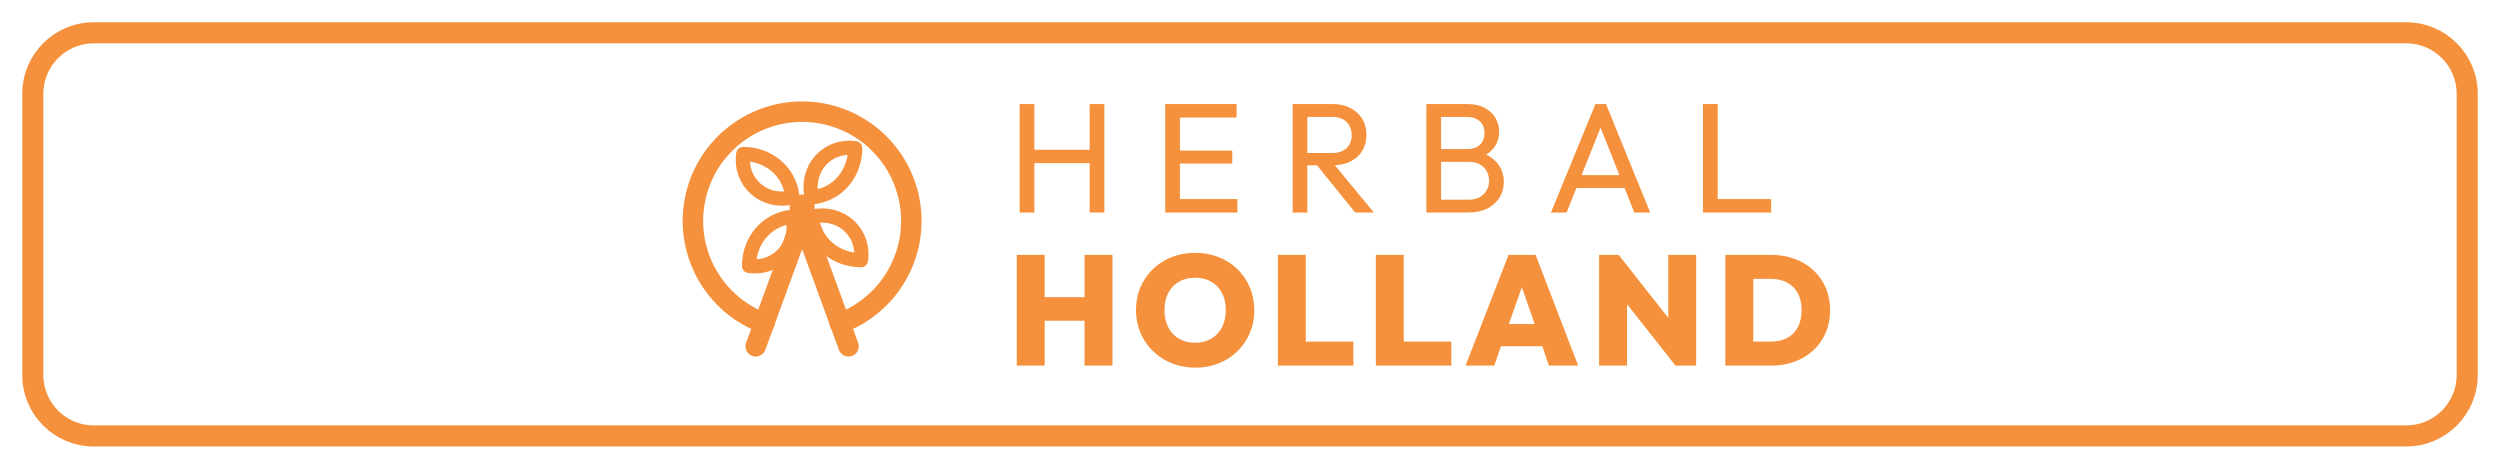
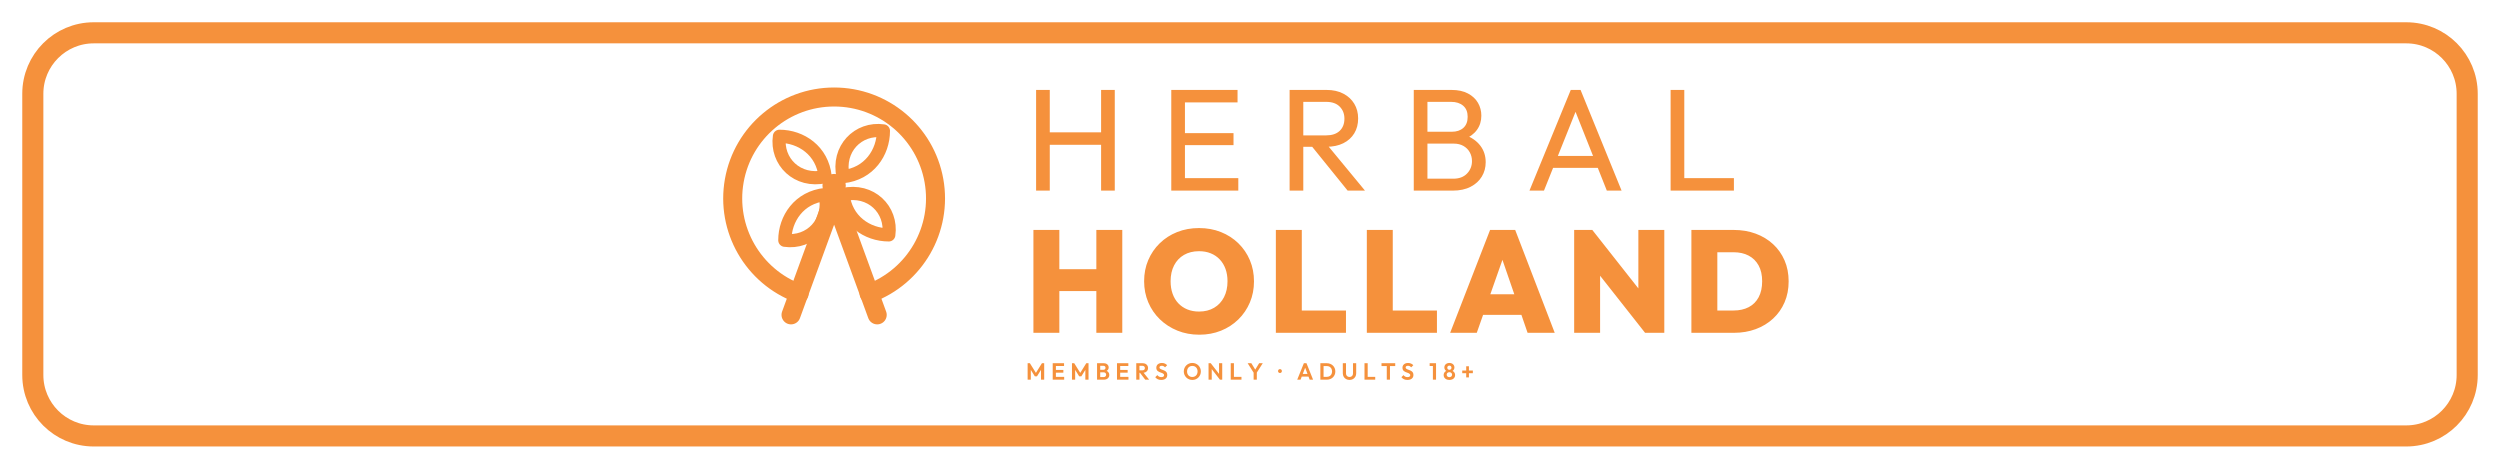
<svg xmlns="http://www.w3.org/2000/svg" viewBox="0 0 4800 900" width="4800mm" height="900mm" color="#f5913c">
  <rect x="63" y="63" width="4674" height="774" rx="117" fill="none" stroke="currentColor" stroke-width="40.5" />
-   <g transform="translate(1278 187.92) scale(5.2416)">
+   <g transform="translate(1358.143 161.64) scale(4.8672)">
    <g fill="none" stroke="currentColor" stroke-linecap="round" stroke-linejoin="round">
      <path d="M 36.2 82.6 A 40 40 0 1 1 63.8 82.6" stroke-width="7.5" />
      <path d="M 33 91 L 50 44.5 L 67 91" stroke-width="7.5" />
      <g transform="translate(50 40)">
        <path d="M5 0 C 11 -9.5, 23 -9.5, 29 -1.5 C 23 4.5, 13 6.5, 5 0 Z" transform="rotate(-45)" stroke-width="5.2" />
        <path d="M5 0 C 11 -9.5, 23 -9.5, 29 -1.5 C 23 4.5, 13 6.5, 5 0 Z" transform="rotate(45)" stroke-width="5.2" />
        <path d="M5 0 C 11 -9.5, 23 -9.5, 29 -1.5 C 23 4.5, 13 6.5, 5 0 Z" transform="rotate(135)" stroke-width="5.2" />
        <path d="M5 0 C 11 -9.5, 23 -9.5, 29 -1.5 C 23 4.5, 13 6.5, 5 0 Z" transform="rotate(225)" stroke-width="5.2" />
        <circle r="4.6" fill="currentColor" stroke="none" />
      </g>
    </g>
  </g>
-   <path d="M24.53 0V-208.2H52.8V0ZM158.93 0V-208.2H187.2V0ZM43.65 -94.73V-120.53H165.75V-94.73ZM304.02 0V-208.2H332.3V0ZM323.15 0V-25.8H442.62V0ZM323.15 -94.05V-118.88H432.72V-94.05ZM323.15 -182.4V-208.2H441.05V-182.4ZM567.69 -90.68V-114.23H624.17Q642.32 -114.23 652.18 -123.53Q662.04 -132.83 662.04 -148.88Q662.04 -163.88 652.29 -173.7Q642.54 -183.53 624.39 -183.53H567.69V-208.2H625.14Q645.02 -208.2 659.72 -200.55Q674.42 -192.9 682.41 -179.63Q690.39 -166.35 690.39 -149.33Q690.39 -131.63 682.41 -118.46Q674.42 -105.3 659.72 -97.99Q645.02 -90.68 625.14 -90.68ZM548.72 0V-208.2H576.99V0ZM668.72 0 593.27 -93.3 619.97 -102.53 704.57 0ZM824.39 0V-24.68H887.24Q905.32 -24.68 915.55 -35.33Q925.79 -45.98 925.79 -60.98Q925.79 -70.95 921.25 -79.2Q916.72 -87.45 908.24 -92.33Q899.77 -97.2 888.14 -97.2H824.39V-121.73H883.94Q899.02 -121.73 907.94 -129.71Q916.87 -137.7 916.87 -152.63Q916.87 -167.63 907.57 -175.58Q898.27 -183.53 882.74 -183.53H824.39V-208.2H883.42Q903.74 -208.2 917.5 -200.85Q931.27 -193.5 938.2 -181.5Q945.14 -169.5 945.14 -155.03Q945.14 -138.15 936.03 -125.59Q926.92 -113.03 909.37 -105.9L911.77 -114.9Q931.72 -107.63 942.93 -93.08Q954.14 -78.53 954.14 -58.73Q954.14 -42.38 946.15 -29.1Q938.17 -15.83 922.9 -7.91Q907.64 0 885.74 0ZM805.42 0V-208.2H833.69V0ZM1044.64 0 1130.06 -208.2H1150.31L1235.14 0H1204.61L1134.64 -176.18H1145.21L1074.64 0ZM1085.21 -47.1V-71.78H1194.86V-47.1ZM1336.51 0V-208.2H1364.78V0ZM1355.63 0V-25.8H1467.38V0Z" transform="translate(1933.20 408.00)" fill="currentColor" />
-   <path d="M18.98 0V-212.7H72.6V0ZM149.1 0V-212.7H202.73V0ZM49.43 -86.25V-131.48H168.53V-86.25ZM362.03 3.9Q337.5 3.9 316.76 -4.5Q296.03 -12.9 280.54 -27.86Q265.05 -42.83 256.46 -63.04Q247.88 -83.25 247.88 -106.65Q247.88 -130.28 256.35 -150.23Q264.83 -170.18 280.16 -185.14Q295.5 -200.1 316.2 -208.35Q336.9 -216.6 361.43 -216.6Q385.95 -216.6 406.65 -208.35Q427.35 -200.1 442.73 -185.14Q458.1 -170.18 466.58 -150.08Q475.05 -129.98 475.05 -106.35Q475.05 -82.95 466.58 -62.85Q458.1 -42.75 442.76 -27.71Q427.43 -12.68 406.84 -4.39Q386.25 3.9 362.03 3.9ZM361.43 -43.95Q379.35 -43.95 392.59 -51.75Q405.83 -59.55 413.06 -73.69Q420.3 -87.83 420.3 -106.65Q420.3 -120.68 416.18 -132.08Q412.05 -143.48 404.25 -151.73Q396.45 -159.98 385.65 -164.36Q374.85 -168.75 361.43 -168.75Q343.58 -168.75 330.34 -161.1Q317.1 -153.45 309.86 -139.46Q302.63 -125.48 302.63 -106.65Q302.63 -92.4 306.75 -80.81Q310.88 -69.23 318.64 -61.01Q326.4 -52.8 337.24 -48.38Q348.08 -43.95 361.43 -43.95ZM520.28 0V-212.7H573.9V0ZM562.88 0V-46.13H665.25V0ZM708.38 0V-212.7H762V0ZM750.98 0V-46.13H853.35V0ZM880.65 0 963.23 -212.7H1015.13L1096.88 0H1040.78L979.2 -178.65H998.55L935.7 0ZM930.9 -37.13V-79.73H1048.28V-37.13ZM1137.08 0V-212.7H1174.58L1190.7 -169.05V0ZM1283.7 0 1159.35 -157.8 1174.58 -212.7 1298.93 -54.9ZM1283.7 0 1269.83 -44.78V-212.7H1323.45V0ZM1415.55 0V-46.13H1466.7Q1484.7 -46.13 1498.01 -53.06Q1511.33 -60 1518.56 -73.61Q1525.8 -87.23 1525.8 -106.65Q1525.8 -126 1518.41 -139.35Q1511.03 -152.7 1497.83 -159.64Q1484.63 -166.58 1466.7 -166.58H1413.3V-212.7H1466.93Q1491.53 -212.7 1512.26 -205.09Q1533 -197.48 1548.34 -183.34Q1563.68 -169.2 1572.11 -149.7Q1580.55 -130.2 1580.55 -106.35Q1580.55 -82.58 1572.11 -63.04Q1563.68 -43.5 1548.38 -29.36Q1533.08 -15.23 1512.45 -7.61Q1491.83 0 1467.53 0ZM1379.48 0V-212.7H1433.1V0Z" transform="translate(1933.20 702.00)" fill="currentColor" />
+   <path d="M22.77 0V-193.33H49.03V0ZM147.57 0V-193.33H173.83V0ZM40.53 -87.96V-111.92H153.91V-87.96ZM282.31 0V-193.33H308.56V0ZM300.06 0V-23.96H411.01V0ZM300.06 -87.33V-110.38H401.81V-87.33ZM300.06 -169.37V-193.33H409.54V-169.37ZM527.14 -84.2V-106.07H579.58Q596.44 -106.07 605.6 -114.7Q614.75 -123.34 614.75 -138.24Q614.75 -152.17 605.7 -161.29Q596.65 -170.42 579.79 -170.42H527.14V-193.33H580.49Q598.95 -193.33 612.6 -186.22Q626.25 -179.12 633.66 -166.79Q641.08 -154.47 641.08 -138.66Q641.08 -122.22 633.66 -110Q626.25 -97.78 612.6 -90.99Q598.95 -84.2 580.49 -84.2ZM509.52 0V-193.33H535.78V0ZM620.95 0 550.89 -86.64 575.68 -95.2 654.24 0ZM765.51 0V-22.91H823.87Q840.65 -22.91 850.16 -32.8Q859.66 -42.69 859.66 -56.62Q859.66 -65.88 855.45 -73.54Q851.24 -81.2 843.37 -85.73Q835.5 -90.26 824.7 -90.26H765.51V-113.03H820.8Q834.8 -113.03 843.09 -120.45Q851.37 -127.86 851.37 -141.72Q851.37 -155.65 842.74 -163.03Q834.1 -170.42 819.69 -170.42H765.51V-193.33H820.31Q839.19 -193.33 851.97 -186.5Q864.75 -179.68 871.19 -168.54Q877.63 -157.39 877.63 -143.95Q877.63 -128.28 869.17 -116.62Q860.71 -104.95 844.41 -98.34L846.64 -106.69Q865.16 -99.94 875.58 -86.43Q885.99 -72.92 885.99 -54.53Q885.99 -39.35 878.57 -27.02Q871.15 -14.69 856.98 -7.35Q842.81 0 822.47 0ZM747.89 0V-193.33H774.14V0ZM970.02 0 1049.34 -193.33H1068.15L1146.91 0H1118.57L1053.59 -163.59H1063.41L997.88 0ZM1007.7 -43.74V-66.65H1109.51V-43.74ZM1241.04 0V-193.33H1267.3V0ZM1258.8 0V-23.96H1362.57V0Z" transform="translate(1966.54 366.00)" fill="currentColor" />
+   <path d="M17.62 0V-197.51H67.41V0ZM138.45 0V-197.51H188.24V0ZM45.89 -80.09V-122.08H156.49V-80.09ZM336.17 3.62Q313.39 3.62 294.14 -4.18Q274.88 -11.98 260.5 -25.87Q246.12 -39.77 238.14 -58.53Q230.17 -77.3 230.17 -99.03Q230.17 -120.97 238.04 -139.49Q245.91 -158.02 260.15 -171.91Q274.39 -185.81 293.61 -193.47Q312.84 -201.13 335.61 -201.13Q358.38 -201.13 377.6 -193.47Q396.82 -185.81 411.1 -171.91Q425.38 -158.02 433.25 -139.36Q441.12 -120.69 441.12 -98.75Q441.12 -77.03 433.25 -58.36Q425.38 -39.7 411.14 -25.73Q396.89 -11.77 377.78 -4.07Q358.66 3.62 336.17 3.62ZM335.61 -40.81Q352.25 -40.81 364.55 -48.05Q376.84 -55.3 383.56 -68.42Q390.28 -81.55 390.28 -99.03Q390.28 -112.06 386.45 -122.64Q382.62 -133.23 375.37 -140.89Q368.13 -148.55 358.1 -152.62Q348.07 -156.7 335.61 -156.7Q319.03 -156.7 306.74 -149.59Q294.45 -142.49 287.73 -129.5Q281.01 -116.51 281.01 -99.03Q281.01 -85.8 284.84 -75.04Q288.67 -64.28 295.88 -56.65Q303.09 -49.03 313.15 -44.92Q323.21 -40.81 335.61 -40.81ZM483.11 0V-197.51H532.91V0ZM522.67 0V-42.83H617.73V0ZM657.78 0V-197.51H707.57V0ZM697.33 0V-42.83H792.4V0ZM817.75 0 894.42 -197.51H942.62L1018.53 0H966.43L909.26 -165.89H927.22L868.86 0ZM864.41 -34.47V-74.03H973.4V-34.47ZM1055.85 0V-197.51H1090.68L1105.65 -156.97V0ZM1192.01 0 1076.54 -146.53 1090.68 -197.51 1206.14 -50.98ZM1192.01 0 1179.12 -41.58V-197.51H1228.92V0ZM1314.44 0V-42.83H1361.94Q1378.65 -42.83 1391.01 -49.27Q1403.37 -55.71 1410.09 -68.35Q1416.81 -80.99 1416.81 -99.03Q1416.81 -117 1409.95 -129.4Q1403.09 -141.79 1390.84 -148.23Q1378.58 -154.68 1361.94 -154.68H1312.35V-197.51H1362.14Q1384.99 -197.51 1404.24 -190.44Q1423.5 -183.37 1437.74 -170.24Q1451.98 -157.11 1459.82 -139.01Q1467.65 -120.9 1467.65 -98.75Q1467.65 -76.68 1459.82 -58.53Q1451.98 -40.39 1437.78 -27.27Q1423.57 -14.14 1404.42 -7.07Q1385.27 0 1362.7 0ZM1280.94 0V-197.51H1330.74V0Z" transform="translate(1966.54 639.00)" fill="currentColor" />
+   <path d="M3.23 0V-31.63H7.56L20.36 -11.1H17.9L30.69 -31.63H35.02V0H28.91V-21.13L30.12 -20.8L21.2 -6.48H17.05L8.14 -20.8L9.34 -21.13V0ZM51.38 0V-31.63H57.51V0ZM55.87 0V-5.41H73.39V0ZM55.87 -13.53V-18.77H71.83V-13.53ZM55.87 -26.22V-31.63H73.16V-26.22ZM88.37 0V-31.63H92.7L105.5 -11.1H103.04L115.83 -31.63H120.16V0H114.05V-21.13L115.26 -20.8L106.34 -6.48H102.19L93.28 -20.8L94.48 -21.13V0ZM141.01 0V-5H149.26Q151.48 -5 152.72 -6.34Q153.96 -7.68 153.96 -9.54Q153.96 -10.79 153.4 -11.83Q152.84 -12.87 151.79 -13.48Q150.74 -14.08 149.26 -14.08H141.01V-19.01H148.59Q150.47 -19.01 151.62 -19.97Q152.76 -20.93 152.76 -22.83Q152.76 -24.73 151.62 -25.68Q150.47 -26.64 148.59 -26.64H141.01V-31.63H149.32Q152.45 -31.63 154.58 -30.48Q156.71 -29.33 157.79 -27.47Q158.87 -25.61 158.87 -23.4Q158.87 -20.69 157.24 -18.73Q155.6 -16.77 152.44 -15.82L152.72 -17.81Q156.22 -16.82 158.14 -14.55Q160.06 -12.27 160.06 -9.08Q160.06 -6.56 158.82 -4.51Q157.58 -2.45 155.22 -1.23Q152.85 0 149.49 0ZM136.52 0V-31.63H142.6V0ZM174.81 0V-31.63H180.94V0ZM179.3 0V-5.41H196.83V0ZM179.3 -13.53V-18.77H195.27V-13.53ZM179.3 -26.22V-31.63H196.59V-26.22ZM216.29 -13.22V-17.98H223.63Q225.88 -17.98 227.12 -19.13Q228.35 -20.28 228.35 -22.31Q228.35 -24.16 227.13 -25.4Q225.91 -26.64 223.66 -26.64H216.29V-31.63H224.19Q227.25 -31.63 229.57 -30.44Q231.89 -29.24 233.17 -27.16Q234.46 -25.09 234.46 -22.41Q234.46 -19.63 233.17 -17.57Q231.87 -15.51 229.53 -14.37Q227.19 -13.22 224.08 -13.22ZM211.8 0V-31.63H217.94V0ZM229.08 0 218.63 -13.68 224.27 -15.43 236.53 0ZM259.67 0.47Q255.85 0.47 253.13 -0.84Q250.41 -2.15 248.22 -4.76L252.26 -8.8Q253.68 -6.96 255.51 -5.95Q257.34 -4.94 259.99 -4.94Q262.41 -4.94 263.81 -5.89Q265.21 -6.84 265.21 -8.5Q265.21 -9.93 264.4 -10.84Q263.59 -11.74 262.26 -12.36Q260.93 -12.98 259.34 -13.51Q257.74 -14.03 256.15 -14.71Q254.55 -15.39 253.23 -16.41Q251.9 -17.43 251.09 -19.02Q250.28 -20.61 250.28 -23.03Q250.28 -25.9 251.68 -27.93Q253.08 -29.96 255.51 -31.03Q257.94 -32.11 261.01 -32.11Q264.24 -32.11 266.85 -30.91Q269.46 -29.71 271.11 -27.77L267.06 -23.73Q265.68 -25.23 264.21 -25.96Q262.74 -26.7 260.89 -26.7Q258.78 -26.7 257.58 -25.88Q256.38 -25.05 256.38 -23.55Q256.38 -22.23 257.19 -21.42Q258 -20.61 259.32 -20.03Q260.65 -19.45 262.25 -18.91Q263.85 -18.37 265.44 -17.68Q267.03 -16.99 268.36 -15.91Q269.69 -14.83 270.5 -13.15Q271.31 -11.47 271.31 -8.98Q271.31 -4.58 268.19 -2.05Q265.07 0.47 259.67 0.47ZM319.51 0.49Q316.03 0.49 313.05 -0.76Q310.06 -2.02 307.82 -4.26Q305.57 -6.49 304.32 -9.47Q303.06 -12.44 303.06 -15.86Q303.06 -19.29 304.31 -22.24Q305.56 -25.19 307.78 -27.42Q310 -29.65 312.97 -30.89Q315.94 -32.13 319.42 -32.13Q322.9 -32.13 325.87 -30.89Q328.84 -29.65 331.08 -27.42Q333.31 -25.19 334.56 -22.22Q335.81 -19.25 335.81 -15.82Q335.81 -12.4 334.56 -9.43Q333.31 -6.46 331.09 -4.24Q328.87 -2.01 325.91 -0.76Q322.94 0.49 319.51 0.49ZM319.42 -5.2Q322.45 -5.2 324.71 -6.55Q326.98 -7.9 328.26 -10.3Q329.53 -12.7 329.53 -15.86Q329.53 -18.21 328.8 -20.15Q328.07 -22.08 326.72 -23.5Q325.37 -24.92 323.53 -25.68Q321.68 -26.44 319.42 -26.44Q316.43 -26.44 314.16 -25.11Q311.89 -23.78 310.62 -21.4Q309.34 -19.02 309.34 -15.86Q309.34 -13.5 310.07 -11.53Q310.8 -9.55 312.14 -8.15Q313.47 -6.75 315.33 -5.97Q317.19 -5.2 319.42 -5.2ZM350.58 0V-31.63H354.86L356.71 -25.49V0ZM372.46 0 353.68 -24.3 354.86 -31.63 373.65 -7.33ZM372.46 0 370.72 -5.93V-31.63H376.85V0ZM393.2 0V-31.63H399.33V0ZM397.7 0V-5.46H413.8V0ZM437.94 -12.21 425.68 -31.63H432.75L442.25 -16.04H438.22L447.72 -31.63H454.67L442.32 -12.21ZM437.14 0V-15.46H443.27V0ZM487.71 -12.82Q486.1 -12.82 485.06 -13.91Q484.02 -15 484.02 -16.56Q484.02 -18.17 485.06 -19.24Q486.1 -20.31 487.71 -20.31Q489.32 -20.31 490.35 -19.24Q491.39 -18.17 491.39 -16.56Q491.39 -15 490.35 -13.91Q489.32 -12.82 487.71 -12.82ZM520.85 0 533.62 -31.63H538.62L551.28 0H544.76L534.96 -25.94H537.19L527.26 0ZM527.62 -5.91V-11.04H544.62V-5.91ZM569.45 0V-5.46H577.53Q580.59 -5.46 582.89 -6.73Q585.19 -8.01 586.47 -10.36Q587.74 -12.7 587.74 -15.86Q587.74 -18.99 586.45 -21.31Q585.15 -23.62 582.85 -24.9Q580.56 -26.18 577.53 -26.18H569.34V-31.63H577.63Q581.14 -31.63 584.13 -30.46Q587.11 -29.28 589.34 -27.15Q591.56 -25.02 592.79 -22.14Q594.02 -19.26 594.02 -15.82Q594.02 -12.41 592.79 -9.51Q591.56 -6.61 589.35 -4.48Q587.15 -2.35 584.17 -1.18Q581.19 0 577.72 0ZM565.28 0V-31.63H571.41V0ZM621.28 0.47Q617.53 0.47 614.62 -1.17Q611.71 -2.82 610.04 -5.7Q608.38 -8.58 608.38 -12.23V-31.63H614.51V-12.06Q614.51 -9.96 615.4 -8.42Q616.3 -6.88 617.83 -6.05Q619.37 -5.22 621.28 -5.22Q623.22 -5.22 624.71 -6.05Q626.19 -6.88 627.06 -8.41Q627.93 -9.94 627.93 -12.01V-31.63H634.07V-12.18Q634.07 -8.53 632.43 -5.68Q630.78 -2.82 627.91 -1.17Q625.03 0.47 621.28 0.47ZM650.01 0V-31.63H656.14V0ZM654.51 0V-5.46H670.61V0ZM692.79 0V-30.96H698.92V0ZM682.69 -26.18V-31.63H709.02V-26.18ZM732.31 0.47Q728.48 0.47 725.77 -0.84Q723.05 -2.15 720.85 -4.76L724.89 -8.8Q726.31 -6.96 728.14 -5.95Q729.98 -4.94 732.62 -4.94Q735.04 -4.94 736.44 -5.89Q737.84 -6.84 737.84 -8.5Q737.84 -9.93 737.03 -10.84Q736.22 -11.74 734.89 -12.36Q733.57 -12.98 731.97 -13.51Q730.37 -14.03 728.78 -14.71Q727.19 -15.39 725.86 -16.41Q724.53 -17.43 723.72 -19.02Q722.91 -20.61 722.91 -23.03Q722.91 -25.9 724.31 -27.93Q725.71 -29.96 728.14 -31.03Q730.57 -32.11 733.65 -32.11Q736.87 -32.11 739.48 -30.91Q742.09 -29.71 743.75 -27.77L739.7 -23.73Q738.31 -25.23 736.85 -25.96Q735.38 -26.7 733.52 -26.7Q731.42 -26.7 730.21 -25.88Q729.01 -25.05 729.01 -23.55Q729.01 -22.23 729.82 -21.42Q730.63 -20.61 731.96 -20.03Q733.29 -19.45 734.88 -18.91Q736.48 -18.37 738.07 -17.68Q739.66 -16.99 740.99 -15.91Q742.32 -14.83 743.13 -13.15Q743.94 -11.47 743.94 -8.98Q743.94 -4.58 740.82 -2.05Q737.71 0.47 732.31 0.47ZM781.33 0V-31.63H787.38V0ZM775.11 -26.31V-31.63H786.93V-26.31ZM812.99 0.47Q809.65 0.47 807.19 -0.71Q804.72 -1.9 803.36 -4Q801.99 -6.11 801.99 -8.79Q801.99 -10.97 802.84 -12.76Q803.69 -14.56 805.29 -15.79Q806.88 -17.03 809.04 -17.53L808.91 -16.08Q807.11 -16.53 805.86 -17.65Q804.61 -18.77 803.96 -20.32Q803.32 -21.87 803.32 -23.55Q803.32 -26.08 804.55 -28.01Q805.79 -29.95 807.99 -31.04Q810.19 -32.14 812.99 -32.14Q815.83 -32.14 818 -31.04Q820.18 -29.95 821.42 -28.01Q822.66 -26.08 822.66 -23.55Q822.66 -21.87 822.01 -20.32Q821.37 -18.77 820.14 -17.65Q818.91 -16.53 817.08 -16.08L816.93 -17.53Q819.13 -17.03 820.72 -15.79Q822.3 -14.56 823.15 -12.76Q823.99 -10.97 823.99 -8.79Q823.99 -6.11 822.64 -4Q821.29 -1.9 818.81 -0.71Q816.33 0.47 812.99 0.47ZM812.99 -4.88Q814.5 -4.88 815.66 -5.5Q816.82 -6.12 817.49 -7.19Q818.16 -8.27 818.16 -9.63Q818.16 -11.03 817.49 -12.08Q816.82 -13.13 815.66 -13.75Q814.5 -14.37 812.99 -14.37Q811.48 -14.37 810.33 -13.75Q809.17 -13.13 808.5 -12.08Q807.83 -11.03 807.83 -9.63Q807.83 -8.27 808.5 -7.19Q809.17 -6.12 810.33 -5.5Q811.48 -4.88 812.99 -4.88ZM812.99 -18.97Q814.77 -18.97 815.9 -20.1Q817.03 -21.23 817.03 -22.99Q817.03 -24.77 815.9 -25.9Q814.77 -27.02 812.99 -27.02Q811.25 -27.02 810.1 -25.91Q808.94 -24.79 808.94 -23.02Q808.94 -21.25 810.1 -20.11Q811.25 -18.97 812.99 -18.97ZM837.67 -12.51V-17.62H858.06V-12.51ZM845.28 -25.76H850.5V-4.42H845.28Z" transform="translate(1969.82 729.00)" fill="currentColor" />
</svg>
